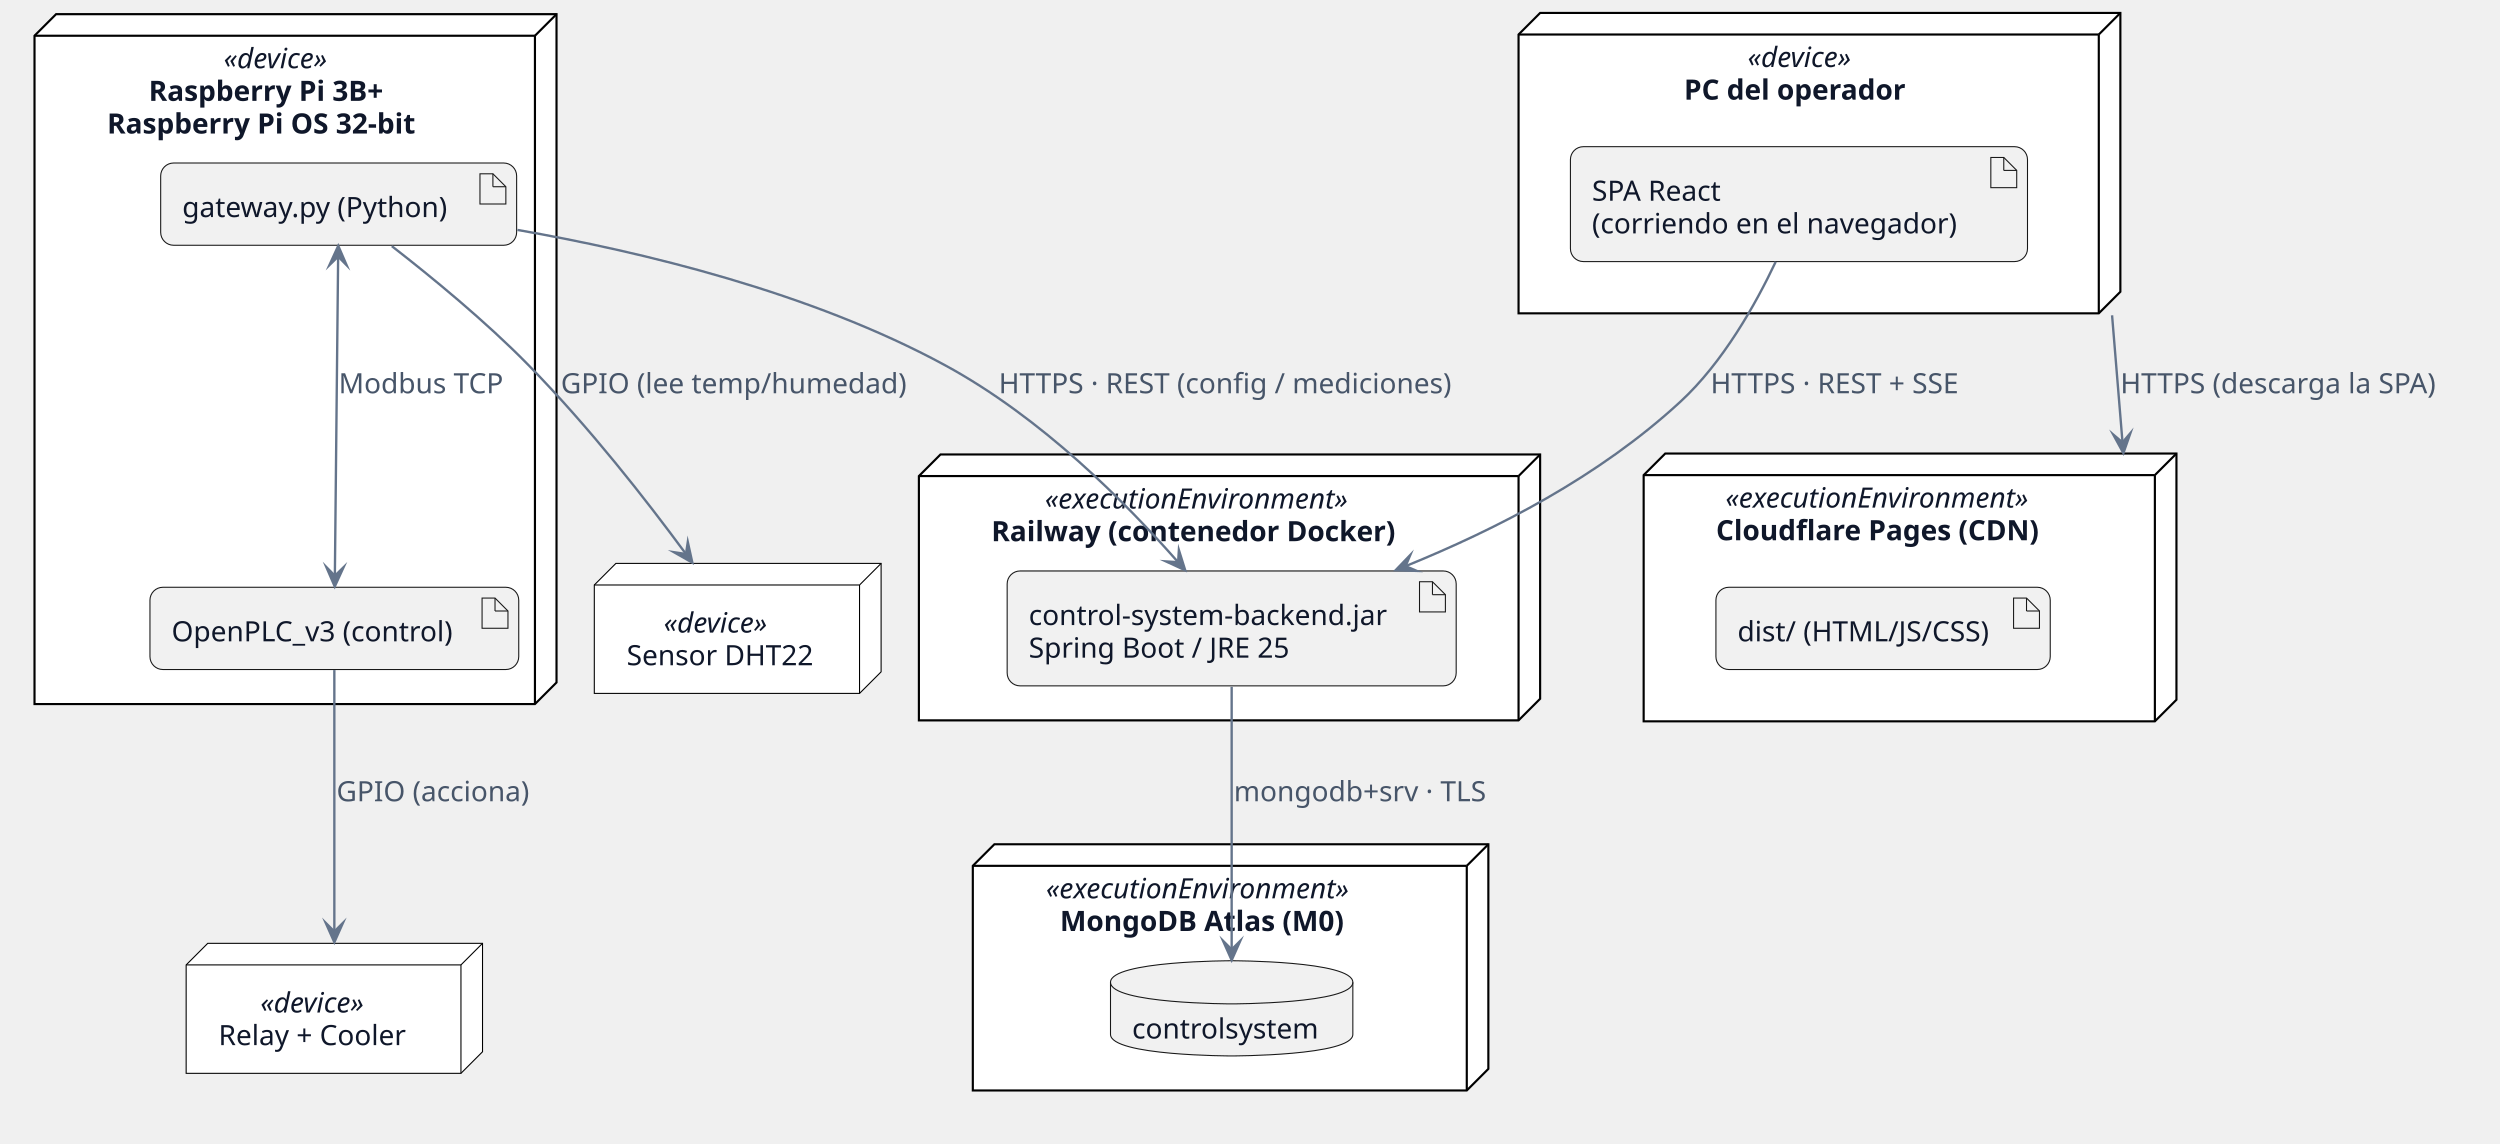
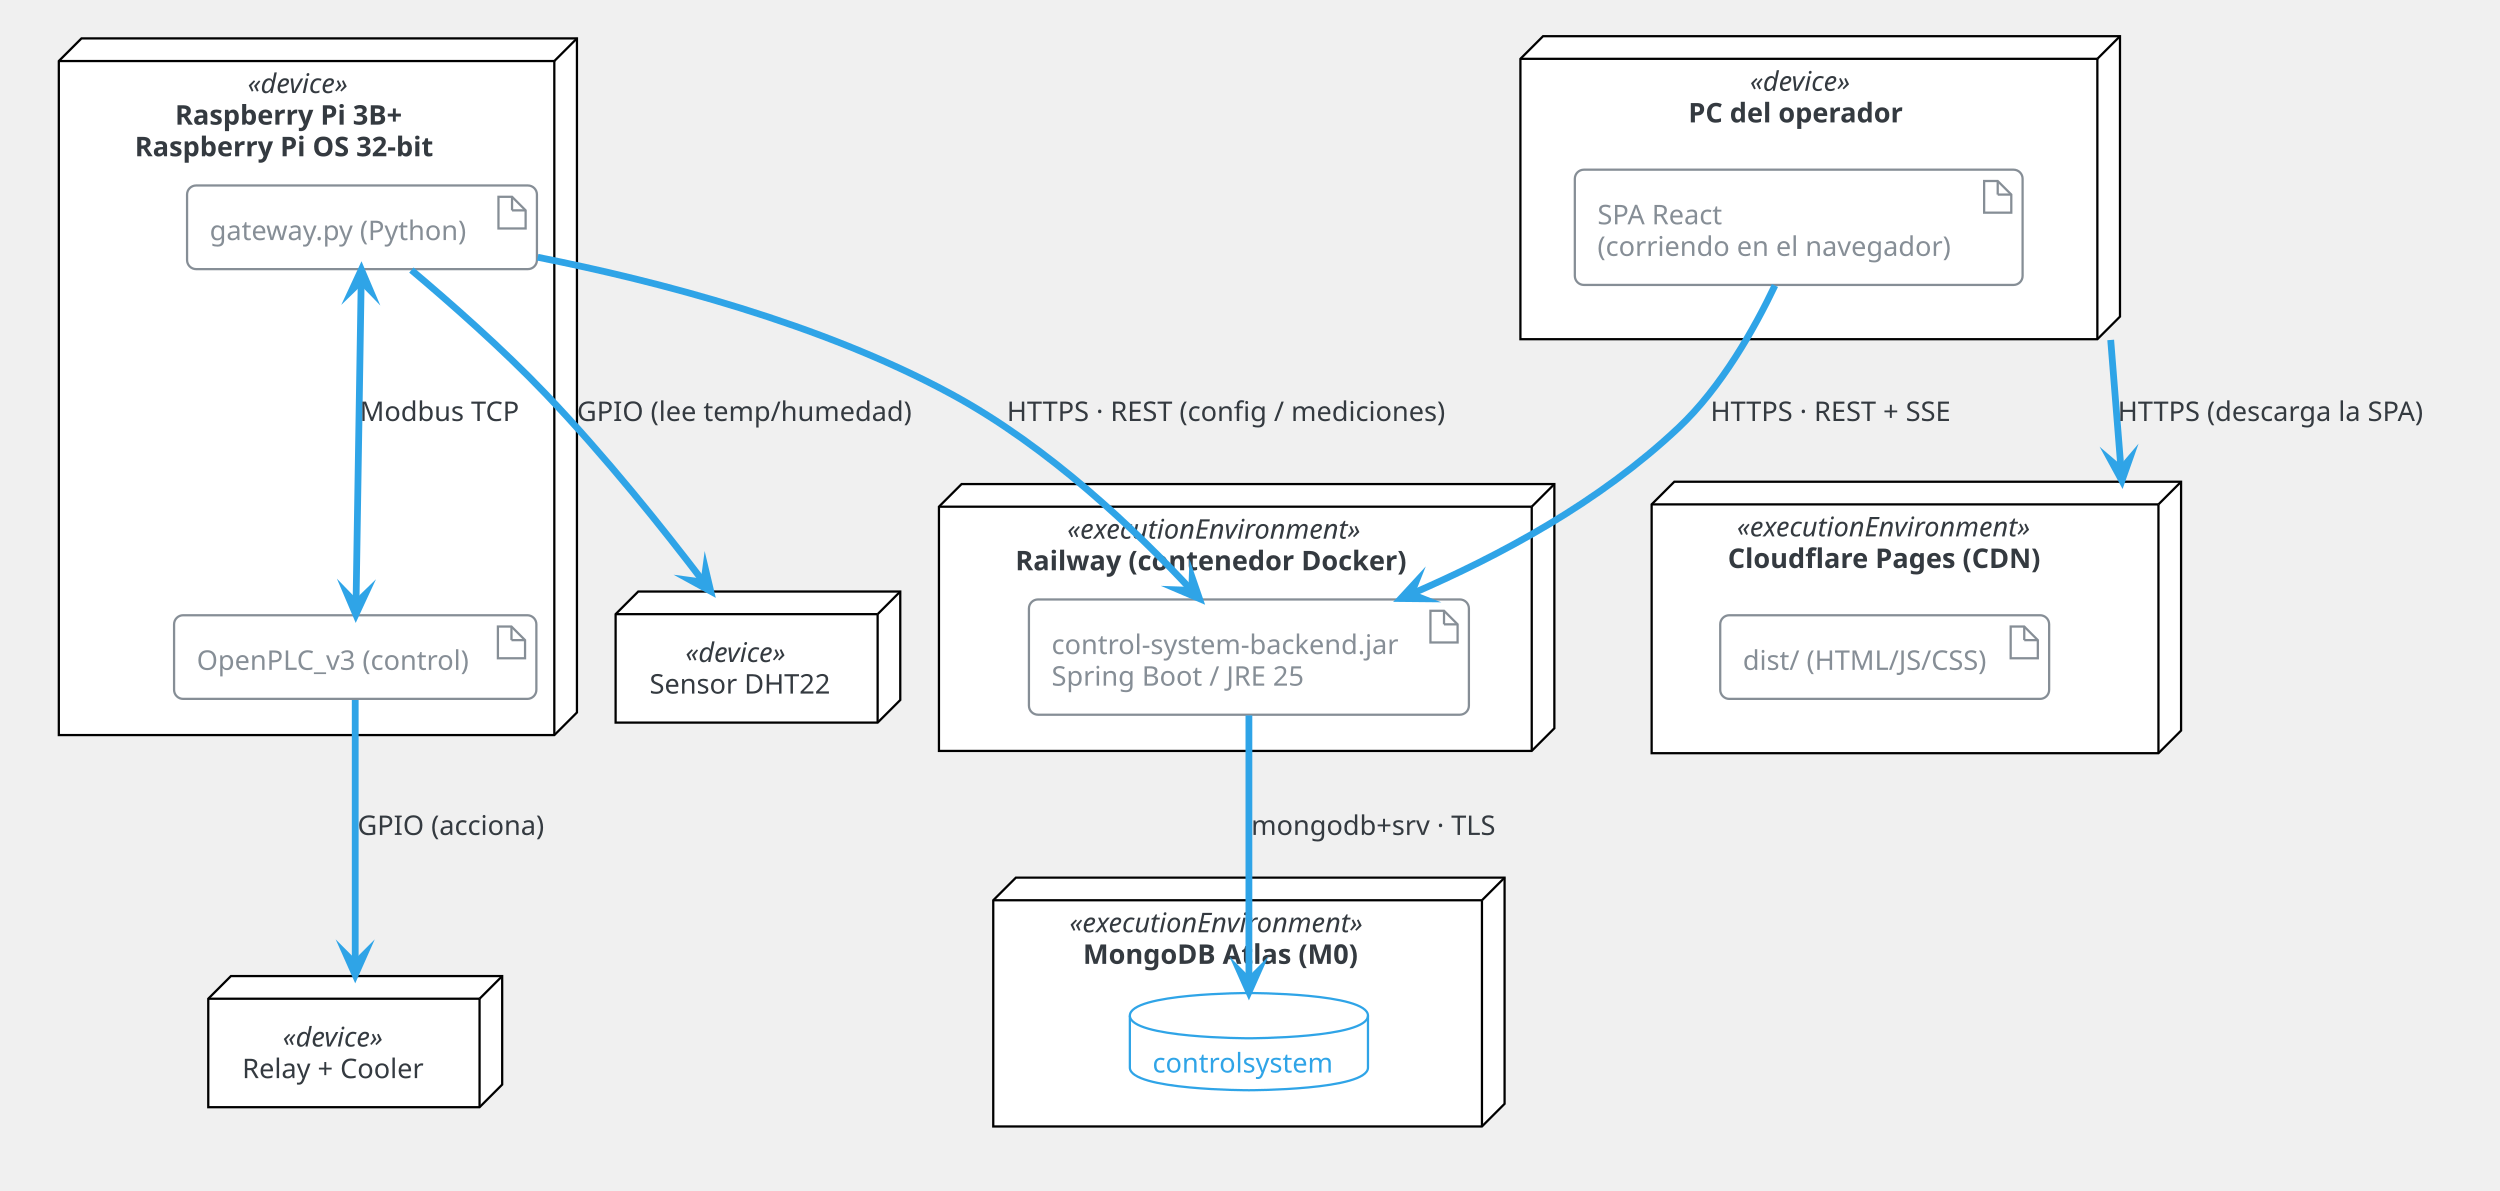
- <svg xmlns="http://www.w3.org/2000/svg" version="1.1" data-diagram-type="DESCRIPTION" style="width:1159px;height:530px;background:#FFFFFF;" width="1159px" height="530px" viewBox="0 0 1159 530" zoomAndPan="magnify" preserveAspectRatio="none" contentStyleType="text/css">
+ <svg xmlns="http://www.w3.org/2000/svg" version="1.1" data-diagram-type="DESCRIPTION" style="width:1151px;height:548px;background:#FFFFFF;" width="1151.042px" height="548.958px" viewBox="0 0 1151 548" zoomAndPan="magnify" preserveAspectRatio="none" contentStyleType="text/css">
  <defs />
  <g>
-     <g class="cluster" data-qualified-name="PC" id="ent0001" data-source-line="44">
-       <polygon points="704,16,714,6,983,6,983,135.26,973,145.26,704,145.26,704,16" fill="#FFFFFF" style="stroke:#000000;stroke-width:1;stroke-linejoin:miter;stroke-miterlimit:10;" />
-       <line x1="973" y1="16" x2="983" y2="6" style="stroke:#000000;stroke-width:1;" />
-       <line x1="704" y1="16" x2="973" y2="16" style="stroke:#000000;stroke-width:1;" />
-       <line x1="973" y1="16" x2="973" y2="145.26" style="stroke:#000000;stroke-width:1;" />
-       <text x="810.196" y="31.067" fill="#0F172A" font-size="13" lengthAdjust="spacing" textLength="58.608" font-style="italic" font-family="sans-serif">«device»</text>
-       <text x="780.708" y="46.2" fill="#0F172A" font-size="13" lengthAdjust="spacing" textLength="117.584" font-weight="700" font-family="sans-serif">PC del operador</text>
+     <g class="cluster" data-qualified-name="PC" id="ent0001" data-source-line="10">
+       <polygon points="700,27.083,710.417,16.667,976.042,16.667,976.042,145.76,965.625,156.177,700,156.177,700,27.083" fill="#FFFFFF" style="stroke:#000000;stroke-width:1.042;stroke-linejoin:miter;stroke-miterlimit:10;" />
+       <line x1="965.625" y1="27.083" x2="976.042" y2="16.667" style="stroke:#000000;stroke-width:1.042;" />
+       <line x1="700" y1="27.083" x2="965.625" y2="27.083" style="stroke:#000000;stroke-width:1.042;" />
+       <line x1="965.625" y1="27.083" x2="965.625" y2="156.177" style="stroke:#000000;stroke-width:1.042;" />
+       <text x="805.677" y="41.811" fill="#343A40" font-size="12.5" lengthAdjust="spacing" textLength="56.354" font-style="italic" font-family="'Verdana'">«device»</text>
+       <text x="777.323" y="56.362" fill="#343A40" font-size="12.5" lengthAdjust="spacing" textLength="113.061" font-weight="700" font-family="'Verdana'">PC del operador</text>
    </g>
-     <g class="cluster" data-qualified-name="CF" id="ent0003" data-source-line="47">
-       <polygon points="762,220.26,772,210.26,1009,210.26,1009,324.4,999,334.4,762,334.4,762,220.26" fill="#FFFFFF" style="stroke:#000000;stroke-width:1;stroke-linejoin:miter;stroke-miterlimit:10;" />
-       <line x1="999" y1="220.26" x2="1009" y2="210.26" style="stroke:#000000;stroke-width:1;" />
-       <line x1="762" y1="220.26" x2="999" y2="220.26" style="stroke:#000000;stroke-width:1;" />
-       <line x1="999" y1="220.26" x2="999" y2="334.4" style="stroke:#000000;stroke-width:1;" />
-       <text x="799.91" y="235.327" fill="#0F172A" font-size="13" lengthAdjust="spacing" textLength="163.179" font-style="italic" font-family="sans-serif">«executionEnvironment»</text>
-       <text x="795.546" y="250.46" fill="#0F172A" font-size="13" lengthAdjust="spacing" textLength="171.907" font-weight="700" font-family="sans-serif">Cloudflare Pages (CDN)</text>
+     <g class="cluster" data-qualified-name="CF" id="ent0003" data-source-line="13">
+       <polygon points="760.417,232.219,770.833,221.802,1004.167,221.802,1004.167,336.354,993.75,346.771,760.417,346.771,760.417,232.219" fill="#FFFFFF" style="stroke:#000000;stroke-width:1.042;stroke-linejoin:miter;stroke-miterlimit:10;" />
+       <line x1="993.75" y1="232.219" x2="1004.167" y2="221.802" style="stroke:#000000;stroke-width:1.042;" />
+       <line x1="760.417" y1="232.219" x2="993.75" y2="232.219" style="stroke:#000000;stroke-width:1.042;" />
+       <line x1="993.75" y1="232.219" x2="993.75" y2="346.771" style="stroke:#000000;stroke-width:1.042;" />
+       <text x="799.673" y="246.946" fill="#343A40" font-size="12.5" lengthAdjust="spacing" textLength="156.903" font-style="italic" font-family="'Verdana'">«executionEnvironment»</text>
+       <text x="795.477" y="261.497" fill="#343A40" font-size="12.5" lengthAdjust="spacing" textLength="165.295" font-weight="700" font-family="'Verdana'">Cloudflare Pages (CDN)</text>
    </g>
-     <g class="cluster" data-qualified-name="RW" id="ent0005" data-source-line="50">
-       <polygon points="426,220.7,436,210.7,714,210.7,714,323.96,704,333.96,426,333.96,426,220.7" fill="#FFFFFF" style="stroke:#000000;stroke-width:1;stroke-linejoin:miter;stroke-miterlimit:10;" />
-       <line x1="704" y1="220.7" x2="714" y2="210.7" style="stroke:#000000;stroke-width:1;" />
-       <line x1="426" y1="220.7" x2="704" y2="220.7" style="stroke:#000000;stroke-width:1;" />
-       <line x1="704" y1="220.7" x2="704" y2="333.96" style="stroke:#000000;stroke-width:1;" />
-       <text x="484.41" y="235.767" fill="#0F172A" font-size="13" lengthAdjust="spacing" textLength="163.179" font-style="italic" font-family="sans-serif">«executionEnvironment»</text>
-       <text x="459.585" y="250.9" fill="#0F172A" font-size="13" lengthAdjust="spacing" textLength="212.831" font-weight="700" font-family="sans-serif">Railway (contenedor Docker)</text>
+     <g class="cluster" data-qualified-name="RW" id="ent0005" data-source-line="16">
+       <polygon points="432.292,233.281,442.708,222.865,715.625,222.865,715.625,335.302,705.208,345.719,432.292,345.719,432.292,233.281" fill="#FFFFFF" style="stroke:#000000;stroke-width:1.042;stroke-linejoin:miter;stroke-miterlimit:10;" />
+       <line x1="705.208" y1="233.281" x2="715.625" y2="222.865" style="stroke:#000000;stroke-width:1.042;" />
+       <line x1="432.292" y1="233.281" x2="705.208" y2="233.281" style="stroke:#000000;stroke-width:1.042;" />
+       <line x1="705.208" y1="233.281" x2="705.208" y2="345.719" style="stroke:#000000;stroke-width:1.042;" />
+       <text x="491.34" y="248.009" fill="#343A40" font-size="12.5" lengthAdjust="spacing" textLength="156.903" font-style="italic" font-family="'Verdana'">«executionEnvironment»</text>
+       <text x="467.469" y="262.56" fill="#343A40" font-size="12.5" lengthAdjust="spacing" textLength="204.645" font-weight="700" font-family="'Verdana'">Railway (contenedor Docker)</text>
    </g>
-     <g class="cluster" data-qualified-name="ATLAS" id="ent0007" data-source-line="53">
-       <polygon points="451,401.4,461,391.4,690,391.4,690,495.53,680,505.53,451,505.53,451,401.4" fill="#FFFFFF" style="stroke:#000000;stroke-width:1;stroke-linejoin:miter;stroke-miterlimit:10;" />
-       <line x1="680" y1="401.4" x2="690" y2="391.4" style="stroke:#000000;stroke-width:1;" />
-       <line x1="451" y1="401.4" x2="680" y2="401.4" style="stroke:#000000;stroke-width:1;" />
-       <line x1="680" y1="401.4" x2="680" y2="505.53" style="stroke:#000000;stroke-width:1;" />
-       <text x="484.91" y="416.467" fill="#0F172A" font-size="13" lengthAdjust="spacing" textLength="163.179" font-style="italic" font-family="sans-serif">«executionEnvironment»</text>
-       <text x="491.391" y="431.6" fill="#0F172A" font-size="13" lengthAdjust="spacing" textLength="150.217" font-weight="700" font-family="sans-serif">MongoDB Atlas (M0)</text>
+     <g class="cluster" data-qualified-name="ATLAS" id="ent0007" data-source-line="19">
+       <polygon points="457.292,414.479,467.708,404.062,692.708,404.062,692.708,508.198,682.292,518.615,457.292,518.615,457.292,414.479" fill="#FFFFFF" style="stroke:#000000;stroke-width:1.042;stroke-linejoin:miter;stroke-miterlimit:10;" />
+       <line x1="682.292" y1="414.479" x2="692.708" y2="404.062" style="stroke:#000000;stroke-width:1.042;" />
+       <line x1="457.292" y1="414.479" x2="682.292" y2="414.479" style="stroke:#000000;stroke-width:1.042;" />
+       <line x1="682.292" y1="414.479" x2="682.292" y2="518.615" style="stroke:#000000;stroke-width:1.042;" />
+       <text x="492.382" y="429.207" fill="#343A40" font-size="12.5" lengthAdjust="spacing" textLength="156.903" font-style="italic" font-family="'Verdana'">«executionEnvironment»</text>
+       <text x="498.613" y="443.758" fill="#343A40" font-size="12.5" lengthAdjust="spacing" textLength="144.44" font-weight="700" font-family="'Verdana'">MongoDB Atlas (M0)</text>
    </g>
-     <g class="cluster" data-qualified-name="RPI" id="ent0009" data-source-line="56">
-       <polygon points="16,16.57,26,6.57,258,6.57,258,316.4,248,326.4,16,326.4,16,16.57" fill="#FFFFFF" style="stroke:#000000;stroke-width:1;stroke-linejoin:miter;stroke-miterlimit:10;" />
-       <line x1="248" y1="16.57" x2="258" y2="6.57" style="stroke:#000000;stroke-width:1;" />
-       <line x1="16" y1="16.57" x2="248" y2="16.57" style="stroke:#000000;stroke-width:1;" />
-       <line x1="248" y1="16.57" x2="248" y2="326.4" style="stroke:#000000;stroke-width:1;" />
-       <text x="103.696" y="31.637" fill="#0F172A" font-size="13" lengthAdjust="spacing" textLength="58.608" font-style="italic" font-family="sans-serif">«device»</text>
-       <text x="68.936" y="46.77" fill="#0F172A" font-size="13" lengthAdjust="spacing" textLength="128.127" font-weight="700" font-family="sans-serif">Raspberry Pi 3B+</text>
-       <text x="49.658" y="61.903" fill="#0F172A" font-size="13" lengthAdjust="spacing" textLength="166.683" font-weight="700" font-family="sans-serif">Raspberry Pi OS 32-bit</text>
+     <g class="cluster" data-qualified-name="RPI" id="ent0009" data-source-line="22">
+       <polygon points="27.083,28.104,37.5,17.688,265.625,17.688,265.625,328.021,255.208,338.438,27.083,338.438,27.083,28.104" fill="#FFFFFF" style="stroke:#000000;stroke-width:1.042;stroke-linejoin:miter;stroke-miterlimit:10;" />
+       <line x1="255.208" y1="28.104" x2="265.625" y2="17.688" style="stroke:#000000;stroke-width:1.042;" />
+       <line x1="27.083" y1="28.104" x2="255.208" y2="28.104" style="stroke:#000000;stroke-width:1.042;" />
+       <line x1="255.208" y1="28.104" x2="255.208" y2="338.438" style="stroke:#000000;stroke-width:1.042;" />
+       <text x="114.011" y="42.832" fill="#343A40" font-size="12.5" lengthAdjust="spacing" textLength="56.354" font-style="italic" font-family="'Verdana'">«device»</text>
+       <text x="80.588" y="57.383" fill="#343A40" font-size="12.5" lengthAdjust="spacing" textLength="123.2" font-weight="700" font-family="'Verdana'">Raspberry Pi 3B+</text>
+       <text x="62.051" y="71.933" fill="#343A40" font-size="12.5" lengthAdjust="spacing" textLength="160.272" font-weight="700" font-family="'Verdana'">Raspberry Pi OS 32-bit</text>
    </g>
-     <g class="entity" data-qualified-name="PC.SPA" id="ent0002" data-source-line="45">
-       <rect x="728.05" y="68" width="211.898" height="53.266" fill="#F1F1F1" style="stroke:#181818;stroke-width:0.5;" rx="6" ry="6" />
-       <polygon points="922.948,73,922.948,87,934.948,87,934.948,79,928.948,73,922.948,73" fill="#F1F1F1" style="stroke:#181818;stroke-width:0.5;stroke-linejoin:miter;stroke-miterlimit:10;" />
-       <line x1="928.948" y1="73" x2="928.948" y2="79" style="stroke:#181818;stroke-width:0.5;" />
-       <line x1="934.948" y1="79" x2="928.948" y2="79" style="stroke:#181818;stroke-width:0.5;" />
-       <text x="738.05" y="93.067" fill="#0F172A" font-size="13" lengthAdjust="spacing" textLength="66.358" font-family="sans-serif">SPA React</text>
-       <text x="738.05" y="108.2" fill="#0F172A" font-size="13" lengthAdjust="spacing" textLength="181.898" font-family="sans-serif">(corriendo en el navegador)</text>
+     <g class="entity" data-qualified-name="PC.SPA" id="ent0002" data-source-line="11">
+       <rect x="725.052" y="78.125" width="206.152" height="53.06" fill="none" style="stroke:#868E96;stroke-width:1.042;" rx="4.167" ry="4.167" />
+       <polygon points="913.496,83.333,913.496,97.917,925.996,97.917,925.996,89.583,919.746,83.333,913.496,83.333" fill="none" style="stroke:#868E96;stroke-width:1.042;stroke-linejoin:miter;stroke-miterlimit:10;" />
+       <line x1="919.746" y1="83.333" x2="919.746" y2="89.583" style="stroke:#868E96;stroke-width:1.042;" />
+       <line x1="925.996" y1="89.583" x2="919.746" y2="89.583" style="stroke:#868E96;stroke-width:1.042;" />
+       <text x="735.469" y="103.269" fill="#868E96" font-size="12.5" lengthAdjust="spacing" textLength="63.806" font-family="'Verdana'">SPA React</text>
+       <text x="735.469" y="117.82" fill="#868E96" font-size="12.5" lengthAdjust="spacing" textLength="174.902" font-family="'Verdana'">(corriendo en el navegador)</text>
    </g>
-     <g class="entity" data-qualified-name="CF.DIST" id="ent0004" data-source-line="48">
-       <rect x="795.5" y="272.26" width="154.992" height="38.133" fill="#F1F1F1" style="stroke:#181818;stroke-width:0.5;" rx="6" ry="6" />
-       <polygon points="933.492,277.26,933.492,291.26,945.492,291.26,945.492,283.26,939.492,277.26,933.492,277.26" fill="#F1F1F1" style="stroke:#181818;stroke-width:0.5;stroke-linejoin:miter;stroke-miterlimit:10;" />
-       <line x1="939.492" y1="277.26" x2="939.492" y2="283.26" style="stroke:#181818;stroke-width:0.5;" />
-       <line x1="945.492" y1="283.26" x2="939.492" y2="283.26" style="stroke:#181818;stroke-width:0.5;" />
-       <text x="805.5" y="297.327" fill="#0F172A" font-size="13" lengthAdjust="spacing" textLength="124.992" font-family="sans-serif">dist/ (HTML/JS/CSS)</text>
+     <g class="entity" data-qualified-name="CF.DIST" id="ent0004" data-source-line="14">
+       <rect x="791.99" y="283.26" width="151.434" height="38.509" fill="none" style="stroke:#868E96;stroke-width:1.042;" rx="4.167" ry="4.167" />
+       <polygon points="925.716,288.469,925.716,303.052,938.216,303.052,938.216,294.719,931.966,288.469,925.716,288.469" fill="none" style="stroke:#868E96;stroke-width:1.042;stroke-linejoin:miter;stroke-miterlimit:10;" />
+       <line x1="931.966" y1="288.469" x2="931.966" y2="294.719" style="stroke:#868E96;stroke-width:1.042;" />
+       <line x1="938.216" y1="294.719" x2="931.966" y2="294.719" style="stroke:#868E96;stroke-width:1.042;" />
+       <text x="802.406" y="308.405" fill="#868E96" font-size="12.5" lengthAdjust="spacing" textLength="120.184" font-family="'Verdana'">dist/ (HTML/JS/CSS)</text>
    </g>
-     <g class="entity" data-qualified-name="RW.JAR" id="ent0006" data-source-line="51">
-       <rect x="466.92" y="264.7" width="208.166" height="53.266" fill="#F1F1F1" style="stroke:#181818;stroke-width:0.5;" rx="6" ry="6" />
-       <polygon points="658.086,269.7,658.086,283.7,670.086,283.7,670.086,275.7,664.086,269.7,658.086,269.7" fill="#F1F1F1" style="stroke:#181818;stroke-width:0.5;stroke-linejoin:miter;stroke-miterlimit:10;" />
-       <line x1="664.086" y1="269.7" x2="664.086" y2="275.7" style="stroke:#181818;stroke-width:0.5;" />
-       <line x1="670.086" y1="275.7" x2="664.086" y2="275.7" style="stroke:#181818;stroke-width:0.5;" />
-       <text x="476.92" y="289.767" fill="#0F172A" font-size="13" lengthAdjust="spacing" textLength="178.166" font-family="sans-serif">control-system-backend.jar</text>
-       <text x="476.92" y="304.9" fill="#0F172A" font-size="13" lengthAdjust="spacing" textLength="130.406" font-family="sans-serif">Spring Boot / JRE 25</text>
+     <g class="entity" data-qualified-name="RW.JAR" id="ent0006" data-source-line="17">
+       <rect x="473.719" y="275.99" width="202.564" height="53.06" fill="none" style="stroke:#868E96;stroke-width:1.042;" rx="4.167" ry="4.167" />
+       <polygon points="658.574,281.198,658.574,295.781,671.074,295.781,671.074,287.448,664.824,281.198,658.574,281.198" fill="none" style="stroke:#868E96;stroke-width:1.042;stroke-linejoin:miter;stroke-miterlimit:10;" />
+       <line x1="664.824" y1="281.198" x2="664.824" y2="287.448" style="stroke:#868E96;stroke-width:1.042;" />
+       <line x1="671.074" y1="287.448" x2="664.824" y2="287.448" style="stroke:#868E96;stroke-width:1.042;" />
+       <text x="484.135" y="301.134" fill="#868E96" font-size="12.5" lengthAdjust="spacing" textLength="171.314" font-family="'Verdana'">control-system-backend.jar</text>
+       <text x="484.135" y="315.685" fill="#868E96" font-size="12.5" lengthAdjust="spacing" textLength="125.391" font-family="'Verdana'">Spring Boot / JRE 25</text>
    </g>
-     <g class="entity" data-qualified-name="ATLAS.DB" id="ent0008" data-source-line="54">
-       <path d="M514.83,455.4 C514.83,445.4 571.003,445.4 571.003,445.4 C571.003,445.4 627.176,445.4 627.176,455.4 L627.176,479.533 C627.176,489.533 571.003,489.533 571.003,489.533 C571.003,489.533 514.83,489.533 514.83,479.533 L514.83,455.4" style="stroke:#181818;stroke-width:0.5;" fill="#F1F1F1" />
-       <path d="M514.83,455.4 C514.83,465.4 571.003,465.4 571.003,465.4 C571.003,465.4 627.176,465.4 627.176,455.4" style="stroke:#181818;stroke-width:0.5;" fill="none" />
-       <text x="524.83" y="481.467" fill="#0F172A" font-size="13" lengthAdjust="spacing" textLength="92.346" font-family="sans-serif">controlsystem</text>
+     <g class="entity" data-qualified-name="ATLAS.DB" id="ent0008" data-source-line="20">
+       <path d="M520.188,467.604 C520.188,457.188 575.001,457.188 575.001,457.188 C575.001,457.188 629.815,457.188 629.815,467.604 L629.815,491.53 C629.815,501.947 575.001,501.947 575.001,501.947 C575.001,501.947 520.188,501.947 520.188,491.53 L520.188,467.604" style="stroke:#2FA4E7;stroke-width:1.042;" fill="none" />
+       <path d="M520.188,467.604 C520.188,478.021 575.001,478.021 575.001,478.021 C575.001,478.021 629.815,478.021 629.815,467.604" style="stroke:#2FA4E7;stroke-width:1.042;" fill="none" />
+       <text x="530.604" y="493.79" fill="#2FA4E7" font-size="12.5" lengthAdjust="spacing" textLength="88.794" font-family="'Verdana'">controlsystem</text>
    </g>
-     <g class="entity" data-qualified-name="RPI.GW" id="ent0010" data-source-line="57">
-       <rect x="74.49" y="75.57" width="165.021" height="38.133" fill="#F1F1F1" style="stroke:#181818;stroke-width:0.5;" rx="6" ry="6" />
-       <polygon points="222.511,80.57,222.511,94.57,234.511,94.57,234.511,86.57,228.511,80.57,222.511,80.57" fill="#F1F1F1" style="stroke:#181818;stroke-width:0.5;stroke-linejoin:miter;stroke-miterlimit:10;" />
-       <line x1="228.511" y1="80.57" x2="228.511" y2="86.57" style="stroke:#181818;stroke-width:0.5;" />
-       <line x1="234.511" y1="86.57" x2="228.511" y2="86.57" style="stroke:#181818;stroke-width:0.5;" />
-       <text x="84.49" y="100.637" fill="#0F172A" font-size="13" lengthAdjust="spacing" textLength="135.021" font-family="sans-serif">gateway.py (Python)</text>
+     <g class="entity" data-qualified-name="RPI.GW" id="ent0010" data-source-line="23">
+       <rect x="86.125" y="85.396" width="161.078" height="38.509" fill="none" style="stroke:#868E96;stroke-width:1.042;" rx="4.167" ry="4.167" />
+       <polygon points="229.494,90.604,229.494,105.188,241.994,105.188,241.994,96.854,235.744,90.604,229.494,90.604" fill="none" style="stroke:#868E96;stroke-width:1.042;stroke-linejoin:miter;stroke-miterlimit:10;" />
+       <line x1="235.744" y1="90.604" x2="235.744" y2="96.854" style="stroke:#868E96;stroke-width:1.042;" />
+       <line x1="241.994" y1="96.854" x2="235.744" y2="96.854" style="stroke:#868E96;stroke-width:1.042;" />
+       <text x="96.542" y="110.54" fill="#868E96" font-size="12.5" lengthAdjust="spacing" textLength="129.828" font-family="'Verdana'">gateway.py (Python)</text>
    </g>
-     <g class="entity" data-qualified-name="RPI.PLC" id="ent0011" data-source-line="58">
-       <rect x="69.52" y="272.26" width="170.969" height="38.133" fill="#F1F1F1" style="stroke:#181818;stroke-width:0.5;" rx="6" ry="6" />
-       <polygon points="223.489,277.26,223.489,291.26,235.489,291.26,235.489,283.26,229.489,277.26,223.489,277.26" fill="#F1F1F1" style="stroke:#181818;stroke-width:0.5;stroke-linejoin:miter;stroke-miterlimit:10;" />
-       <line x1="229.489" y1="277.26" x2="229.489" y2="283.26" style="stroke:#181818;stroke-width:0.5;" />
-       <line x1="235.489" y1="283.26" x2="229.489" y2="283.26" style="stroke:#181818;stroke-width:0.5;" />
-       <text x="79.52" y="297.327" fill="#0F172A" font-size="13" lengthAdjust="spacing" textLength="140.969" font-family="sans-serif">OpenPLC_v3 (control)</text>
+     <g class="entity" data-qualified-name="RPI.PLC" id="ent0011" data-source-line="24">
+       <rect x="80.146" y="283.26" width="166.797" height="38.509" fill="none" style="stroke:#868E96;stroke-width:1.042;" rx="4.167" ry="4.167" />
+       <polygon points="229.234,288.469,229.234,303.052,241.734,303.052,241.734,294.719,235.484,288.469,229.234,288.469" fill="none" style="stroke:#868E96;stroke-width:1.042;stroke-linejoin:miter;stroke-miterlimit:10;" />
+       <line x1="235.484" y1="288.469" x2="235.484" y2="294.719" style="stroke:#868E96;stroke-width:1.042;" />
+       <line x1="241.734" y1="294.719" x2="235.484" y2="294.719" style="stroke:#868E96;stroke-width:1.042;" />
+       <text x="90.562" y="308.405" fill="#868E96" font-size="12.5" lengthAdjust="spacing" textLength="135.547" font-family="'Verdana'">OpenPLC_v3 (control)</text>
    </g>
-     <g class="entity" data-qualified-name="DHT" id="ent0012" data-source-line="60">
-       <polygon points="275.52,271.2,285.52,261.2,408.481,261.2,408.481,311.466,398.481,321.466,275.52,321.466,275.52,271.2" fill="#FFFFFF" style="stroke:#000000;stroke-width:0.5;stroke-linejoin:miter;stroke-miterlimit:10;" />
-       <line x1="398.481" y1="271.2" x2="408.481" y2="261.2" style="stroke:#000000;stroke-width:0.5;" />
-       <line x1="275.52" y1="271.2" x2="398.481" y2="271.2" style="stroke:#000000;stroke-width:0.5;" />
-       <line x1="398.481" y1="271.2" x2="398.481" y2="321.466" style="stroke:#000000;stroke-width:0.5;" />
-       <text x="307.697" y="293.267" fill="#0F172A" font-size="13" lengthAdjust="spacing" textLength="58.608" font-style="italic" font-family="sans-serif">«device»</text>
-       <text x="290.52" y="308.4" fill="#0F172A" font-size="13" lengthAdjust="spacing" textLength="92.961" font-family="sans-serif">Sensor DHT22</text>
+     <g class="entity" data-qualified-name="DHT" id="ent0012" data-source-line="26">
+       <polygon points="283.427,282.76,293.844,272.344,414.48,272.344,414.48,322.279,404.063,332.695,283.427,332.695,283.427,282.76" fill="#FFFFFF" style="stroke:#000000;stroke-width:1.042;stroke-linejoin:miter;stroke-miterlimit:10;" />
+       <line x1="404.063" y1="282.76" x2="414.48" y2="272.344" style="stroke:#000000;stroke-width:1.042;" />
+       <line x1="283.427" y1="282.76" x2="404.063" y2="282.76" style="stroke:#000000;stroke-width:1.042;" />
+       <line x1="404.063" y1="282.76" x2="404.063" y2="332.695" style="stroke:#000000;stroke-width:1.042;" />
+       <text x="315.568" y="304.78" fill="#343A40" font-size="12.5" lengthAdjust="spacing" textLength="56.354" font-style="italic" font-family="'Verdana'">«device»</text>
+       <text x="299.052" y="319.331" fill="#343A40" font-size="12.5" lengthAdjust="spacing" textLength="89.386" font-family="'Verdana'">Sensor DHT22</text>
    </g>
-     <g class="entity" data-qualified-name="RLY" id="ent0013" data-source-line="61">
-       <polygon points="86.3,447.33,96.3,437.33,223.698,437.33,223.698,487.596,213.698,497.596,86.3,497.596,86.3,447.33" fill="#FFFFFF" style="stroke:#000000;stroke-width:0.5;stroke-linejoin:miter;stroke-miterlimit:10;" />
-       <line x1="213.698" y1="447.33" x2="223.698" y2="437.33" style="stroke:#000000;stroke-width:0.5;" />
-       <line x1="86.3" y1="447.33" x2="213.698" y2="447.33" style="stroke:#000000;stroke-width:0.5;" />
-       <line x1="213.698" y1="447.33" x2="213.698" y2="497.596" style="stroke:#000000;stroke-width:0.5;" />
-       <text x="120.695" y="469.397" fill="#0F172A" font-size="13" lengthAdjust="spacing" textLength="58.608" font-style="italic" font-family="sans-serif">«device»</text>
-       <text x="101.3" y="484.53" fill="#0F172A" font-size="13" lengthAdjust="spacing" textLength="97.398" font-family="sans-serif">Relay + Cooler</text>
+     <g class="entity" data-qualified-name="RLY" id="ent0013" data-source-line="27">
+       <polygon points="95.885,459.812,106.302,449.396,231.204,449.396,231.204,499.331,220.788,509.747,95.885,509.747,95.885,459.812" fill="#FFFFFF" style="stroke:#000000;stroke-width:1.042;stroke-linejoin:miter;stroke-miterlimit:10;" />
+       <line x1="220.788" y1="459.812" x2="231.204" y2="449.396" style="stroke:#000000;stroke-width:1.042;" />
+       <line x1="95.885" y1="459.812" x2="220.788" y2="459.812" style="stroke:#000000;stroke-width:1.042;" />
+       <line x1="220.788" y1="459.812" x2="220.788" y2="509.747" style="stroke:#000000;stroke-width:1.042;" />
+       <text x="130.16" y="481.832" fill="#343A40" font-size="12.5" lengthAdjust="spacing" textLength="56.354" font-style="italic" font-family="'Verdana'">«device»</text>
+       <text x="111.51" y="496.383" fill="#343A40" font-size="12.5" lengthAdjust="spacing" textLength="93.652" font-family="'Verdana'">Relay + Cooler</text>
    </g>
-     <g class="link" data-entity-1="ent0001" data-entity-2="ent0003" id="lnk14" data-source-line="63" data-link-type="dependency">
-       <path d="M979.154,146.173 C979.261,147.484 979.37,148.809 979.48,150.148 C979.701,152.826 979.925,155.558 980.153,158.333 C981.066,169.434 982.035,181.226 983.004,193.018 C983.246,195.965 983.488,198.913 983.73,201.85 C983.85,203.318 983.971,204.784 984.091,206.246 C984.151,206.977 984.211,207.707 984.271,208.435 C984.301,208.799 984.331,209.163 984.361,209.527 C984.375,209.709 983.981,204.908 983.996,205.089" style="stroke:#64748B;stroke-width:1.1;" fill="none" id="PC-to-CF" />
-       <polygon points="984.405,210.072,987.655,200.775,983.996,205.089,979.682,201.43,984.405,210.072" fill="#64748B" style="stroke:#64748B;stroke-width:1.1;stroke-linejoin:miter;stroke-miterlimit:10;" />
-       <text x="983" y="182.327" fill="#475569" font-size="13" lengthAdjust="spacing" textLength="160.551" font-family="sans-serif">HTTPS (descarga la SPA)</text>
+     <g class="link" data-entity-1="ent0001" data-entity-2="ent0003" id="lnk14" data-source-line="29" data-link-type="dependency">
+       <path d="M971.765,156.513 C971.87,157.831 971.977,159.164 972.084,160.51 C972.299,163.203 972.518,165.95 972.741,168.741 C973.632,179.904 974.578,191.761 975.525,203.619 C975.998,209.547 976.057,210.284 976.523,216.125" style="stroke:#2FA4E7;stroke-width:3.125;" fill="none" id="PC-to-CF" />
+       <polygon points="976.937,221.317,980.345,211.64,976.523,216.125,972.038,212.303,976.937,221.317" fill="#2FA4E7" style="stroke:#2FA4E7;stroke-width:3.125;stroke-linejoin:miter;stroke-miterlimit:10;" />
+       <text x="975" y="193.821" fill="#343A40" font-size="12.5" lengthAdjust="spacing" textLength="154.376" font-family="'Verdana'">HTTPS (descarga la SPA)</text>
    </g>
-     <g class="link" data-entity-1="ent0002" data-entity-2="ent0006" id="lnk15" data-source-line="64" data-link-type="dependency">
-       <path d="M823.21,121.37 C813.87,141.14 798.76,168.05 779,186.26 C741.14,221.15 694.031,245.215 651.621,262.475" style="stroke:#64748B;stroke-width:1.1;" fill="none" id="SPA-to-JAR" />
-       <polygon points="646.99,264.36,656.834,264.672,651.621,262.475,653.818,257.262,646.99,264.36" fill="#64748B" style="stroke:#64748B;stroke-width:1.1;stroke-linejoin:miter;stroke-miterlimit:10;" />
-       <text x="793" y="182.327" fill="#475569" font-size="13" lengthAdjust="spacing" textLength="131.46" font-family="sans-serif">HTTPS · REST + SSE</text>
+     <g class="link" data-entity-1="ent0002" data-entity-2="ent0006" id="lnk15" data-source-line="30" data-link-type="dependency">
+       <path d="M817.188,131.438 C807.75,151.25 792.562,178.271 772.917,196.802 C736.156,231.479 690.478,255.859 649.707,273.495" style="stroke:#2FA4E7;stroke-width:3.125;" fill="none" id="SPA-to-JAR" />
+       <polygon points="644.927,275.562,655.186,275.665,649.707,273.495,651.878,268.016,644.927,275.562" fill="#2FA4E7" style="stroke:#2FA4E7;stroke-width:3.125;stroke-linejoin:miter;stroke-miterlimit:10;" />
+       <text x="787.5" y="193.821" fill="#343A40" font-size="12.5" lengthAdjust="spacing" textLength="126.404" font-family="'Verdana'">HTTPS · REST + SSE</text>
    </g>
-     <g class="link" data-entity-1="ent0006" data-entity-2="ent0008" id="lnk16" data-source-line="65" data-link-type="dependency">
-       <path d="M571,318.4 C571,352.94 571,408.2 571,440.16" style="stroke:#64748B;stroke-width:1.1;" fill="none" id="JAR-to-DB" />
-       <polygon points="571,445.16,575,436.16,571,440.16,567,436.16,571,445.16" fill="#64748B" style="stroke:#64748B;stroke-width:1.1;stroke-linejoin:miter;stroke-miterlimit:10;" />
-       <text x="572" y="371.467" fill="#475569" font-size="13" lengthAdjust="spacing" textLength="128.102" font-family="sans-serif">mongodb+srv · TLS</text>
+     <g class="link" data-entity-1="ent0006" data-entity-2="ent0008" id="lnk16" data-source-line="31" data-link-type="dependency">
+       <path d="M575,329.375 C575,363.885 575,419.219 575,451.542" style="stroke:#2FA4E7;stroke-width:3.125;" fill="none" id="JAR-to-DB" />
+       <polygon points="575,456.75,579.167,447.375,575,451.542,570.833,447.375,575,456.75" fill="#2FA4E7" style="stroke:#2FA4E7;stroke-width:3.125;stroke-linejoin:miter;stroke-miterlimit:10;" />
+       <text x="576.042" y="384.415" fill="#343A40" font-size="12.5" lengthAdjust="spacing" textLength="123.175" font-family="'Verdana'">mongodb+srv · TLS</text>
    </g>
-     <g class="link" data-entity-1="ent0010" data-entity-2="ent0006" id="lnk17" data-source-line="66" data-link-type="dependency">
-       <path d="M239.89,106.59 C298.01,116.78 376.06,135.64 438,169.26 C483.14,193.77 521.877,233.016 546.167,260.626" style="stroke:#64748B;stroke-width:1.1;" fill="none" id="GW-to-JAR" />
-       <polygon points="549.47,264.38,546.529,254.981,546.167,260.626,540.522,260.265,549.47,264.38" fill="#64748B" style="stroke:#64748B;stroke-width:1.1;stroke-linejoin:miter;stroke-miterlimit:10;" />
-       <text x="463" y="182.327" fill="#475569" font-size="13" lengthAdjust="spacing" textLength="228.535" font-family="sans-serif">HTTPS · REST (config / mediciones)</text>
+     <g class="link" data-entity-1="ent0010" data-entity-2="ent0006" id="lnk17" data-source-line="32" data-link-type="dependency">
+       <path d="M247.562,118.438 C303.354,129.521 377.917,148.99 437.5,181.177 C483.271,205.906 523.275,244.51 548.671,271.802" style="stroke:#2FA4E7;stroke-width:3.125;" fill="none" id="GW-to-JAR" />
+       <polygon points="552.219,275.615,548.883,265.913,548.671,271.802,542.782,271.59,552.219,275.615" fill="#2FA4E7" style="stroke:#2FA4E7;stroke-width:3.125;stroke-linejoin:miter;stroke-miterlimit:10;" />
+       <text x="463.542" y="193.821" fill="#343A40" font-size="12.5" lengthAdjust="spacing" textLength="219.745" font-family="'Verdana'">HTTPS · REST (config / mediciones)</text>
    </g>
-     <g class="link" data-entity-1="ent0010" data-entity-2="ent0011" id="lnk18" data-source-line="67" data-link-type="dependency">
-       <path d="M156.759,118.95 C156.379,156.06 155.621,229.73 155.241,266.92" style="stroke:#64748B;stroke-width:1.1;" fill="none" id="GW-PLC" />
-       <polygon points="156.81,113.95,152.718,122.909,156.759,118.95,160.718,122.99,156.81,113.95" fill="#64748B" style="stroke:#64748B;stroke-width:1.1;stroke-linejoin:miter;stroke-miterlimit:10;" />
-       <polygon points="155.19,271.92,159.282,262.961,155.241,266.92,151.282,262.88,155.19,271.92" fill="#64748B" style="stroke:#64748B;stroke-width:1.1;stroke-linejoin:miter;stroke-miterlimit:10;" />
-       <text x="157" y="182.327" fill="#475569" font-size="13" lengthAdjust="spacing" textLength="79.676" font-family="sans-serif">Modbus TCP</text>
+     <g class="link" data-entity-1="ent0010" data-entity-2="ent0011" id="lnk18" data-source-line="33" data-link-type="dependency">
+       <path d="M166.292,129.322 C165.698,166.635 164.522,240.365 163.917,277.751" style="stroke:#2FA4E7;stroke-width:3.125;" fill="none" id="GW-PLC" />
+       <polygon points="166.375,124.115,162.06,133.422,166.292,129.322,170.392,133.555,166.375,124.115" fill="#2FA4E7" style="stroke:#2FA4E7;stroke-width:3.125;stroke-linejoin:miter;stroke-miterlimit:10;" />
+       <polygon points="163.833,282.958,168.151,273.652,163.917,277.751,159.819,273.517,163.833,282.958" fill="#2FA4E7" style="stroke:#2FA4E7;stroke-width:3.125;stroke-linejoin:miter;stroke-miterlimit:10;" />
+       <text x="165.625" y="193.821" fill="#343A40" font-size="12.5" lengthAdjust="spacing" textLength="76.611" font-family="'Verdana'">Modbus TCP</text>
    </g>
-     <g class="link" data-entity-1="ent0010" data-entity-2="ent0012" id="lnk19" data-source-line="68" data-link-type="dependency">
-       <path d="M181.65,114.11 C199.95,128.32 225.07,148.91 245,169.26 C273.54,198.42 299.304,231.445 318.014,256.835" style="stroke:#64748B;stroke-width:1.1;" fill="none" id="GW-to-DHT" />
-       <polygon points="320.98,260.86,318.861,251.242,318.014,256.835,312.421,255.988,320.98,260.86" fill="#64748B" style="stroke:#64748B;stroke-width:1.1;stroke-linejoin:miter;stroke-miterlimit:10;" />
-       <text x="260" y="182.327" fill="#475569" font-size="13" lengthAdjust="spacing" textLength="169.997" font-family="sans-serif">GPIO (lee temp/humedad)</text>
+     <g class="link" data-entity-1="ent0010" data-entity-2="ent0012" id="lnk19" data-source-line="34" data-link-type="dependency">
+       <path d="M189.396,124.333 C206.906,139.083 231.365,160.562 251.042,181.177 C279.115,210.594 304.978,243.024 324.062,268.066" style="stroke:#2FA4E7;stroke-width:3.125;" fill="none" id="GW-to-DHT" />
+       <polygon points="327.219,272.208,324.85,262.226,324.062,268.066,318.222,267.277,327.219,272.208" fill="#2FA4E7" style="stroke:#2FA4E7;stroke-width:3.125;stroke-linejoin:miter;stroke-miterlimit:10;" />
+       <text x="265.625" y="193.821" fill="#343A40" font-size="12.5" lengthAdjust="spacing" textLength="163.458" font-family="'Verdana'">GPIO (lee temp/humedad)</text>
    </g>
-     <g class="link" data-entity-1="ent0011" data-entity-2="ent0013" id="lnk20" data-source-line="69" data-link-type="dependency">
-       <path d="M155,310.64 C155,340.68 155,395.69 155,431.84" style="stroke:#64748B;stroke-width:1.1;" fill="none" id="PLC-to-RLY" />
-       <polygon points="155,436.84,159,427.84,155,431.84,151,427.84,155,436.84" fill="#64748B" style="stroke:#64748B;stroke-width:1.1;stroke-linejoin:miter;stroke-miterlimit:10;" />
-       <text x="156" y="371.467" fill="#475569" font-size="13" lengthAdjust="spacing" textLength="96.288" font-family="sans-serif">GPIO (acciona)</text>
+     <g class="link" data-entity-1="ent0011" data-entity-2="ent0013" id="lnk20" data-source-line="35" data-link-type="dependency">
+       <path d="M163.542,322.281 C163.542,352.615 163.542,407.51 163.542,443.688" style="stroke:#2FA4E7;stroke-width:3.125;" fill="none" id="PLC-to-RLY" />
+       <polygon points="163.542,448.896,167.708,439.521,163.542,443.688,159.375,439.521,163.542,448.896" fill="#2FA4E7" style="stroke:#2FA4E7;stroke-width:3.125;stroke-linejoin:miter;stroke-miterlimit:10;" />
+       <text x="164.583" y="384.415" fill="#343A40" font-size="12.5" lengthAdjust="spacing" textLength="92.584" font-family="'Verdana'">GPIO (acciona)</text>
    </g>
  </g>
</svg>
